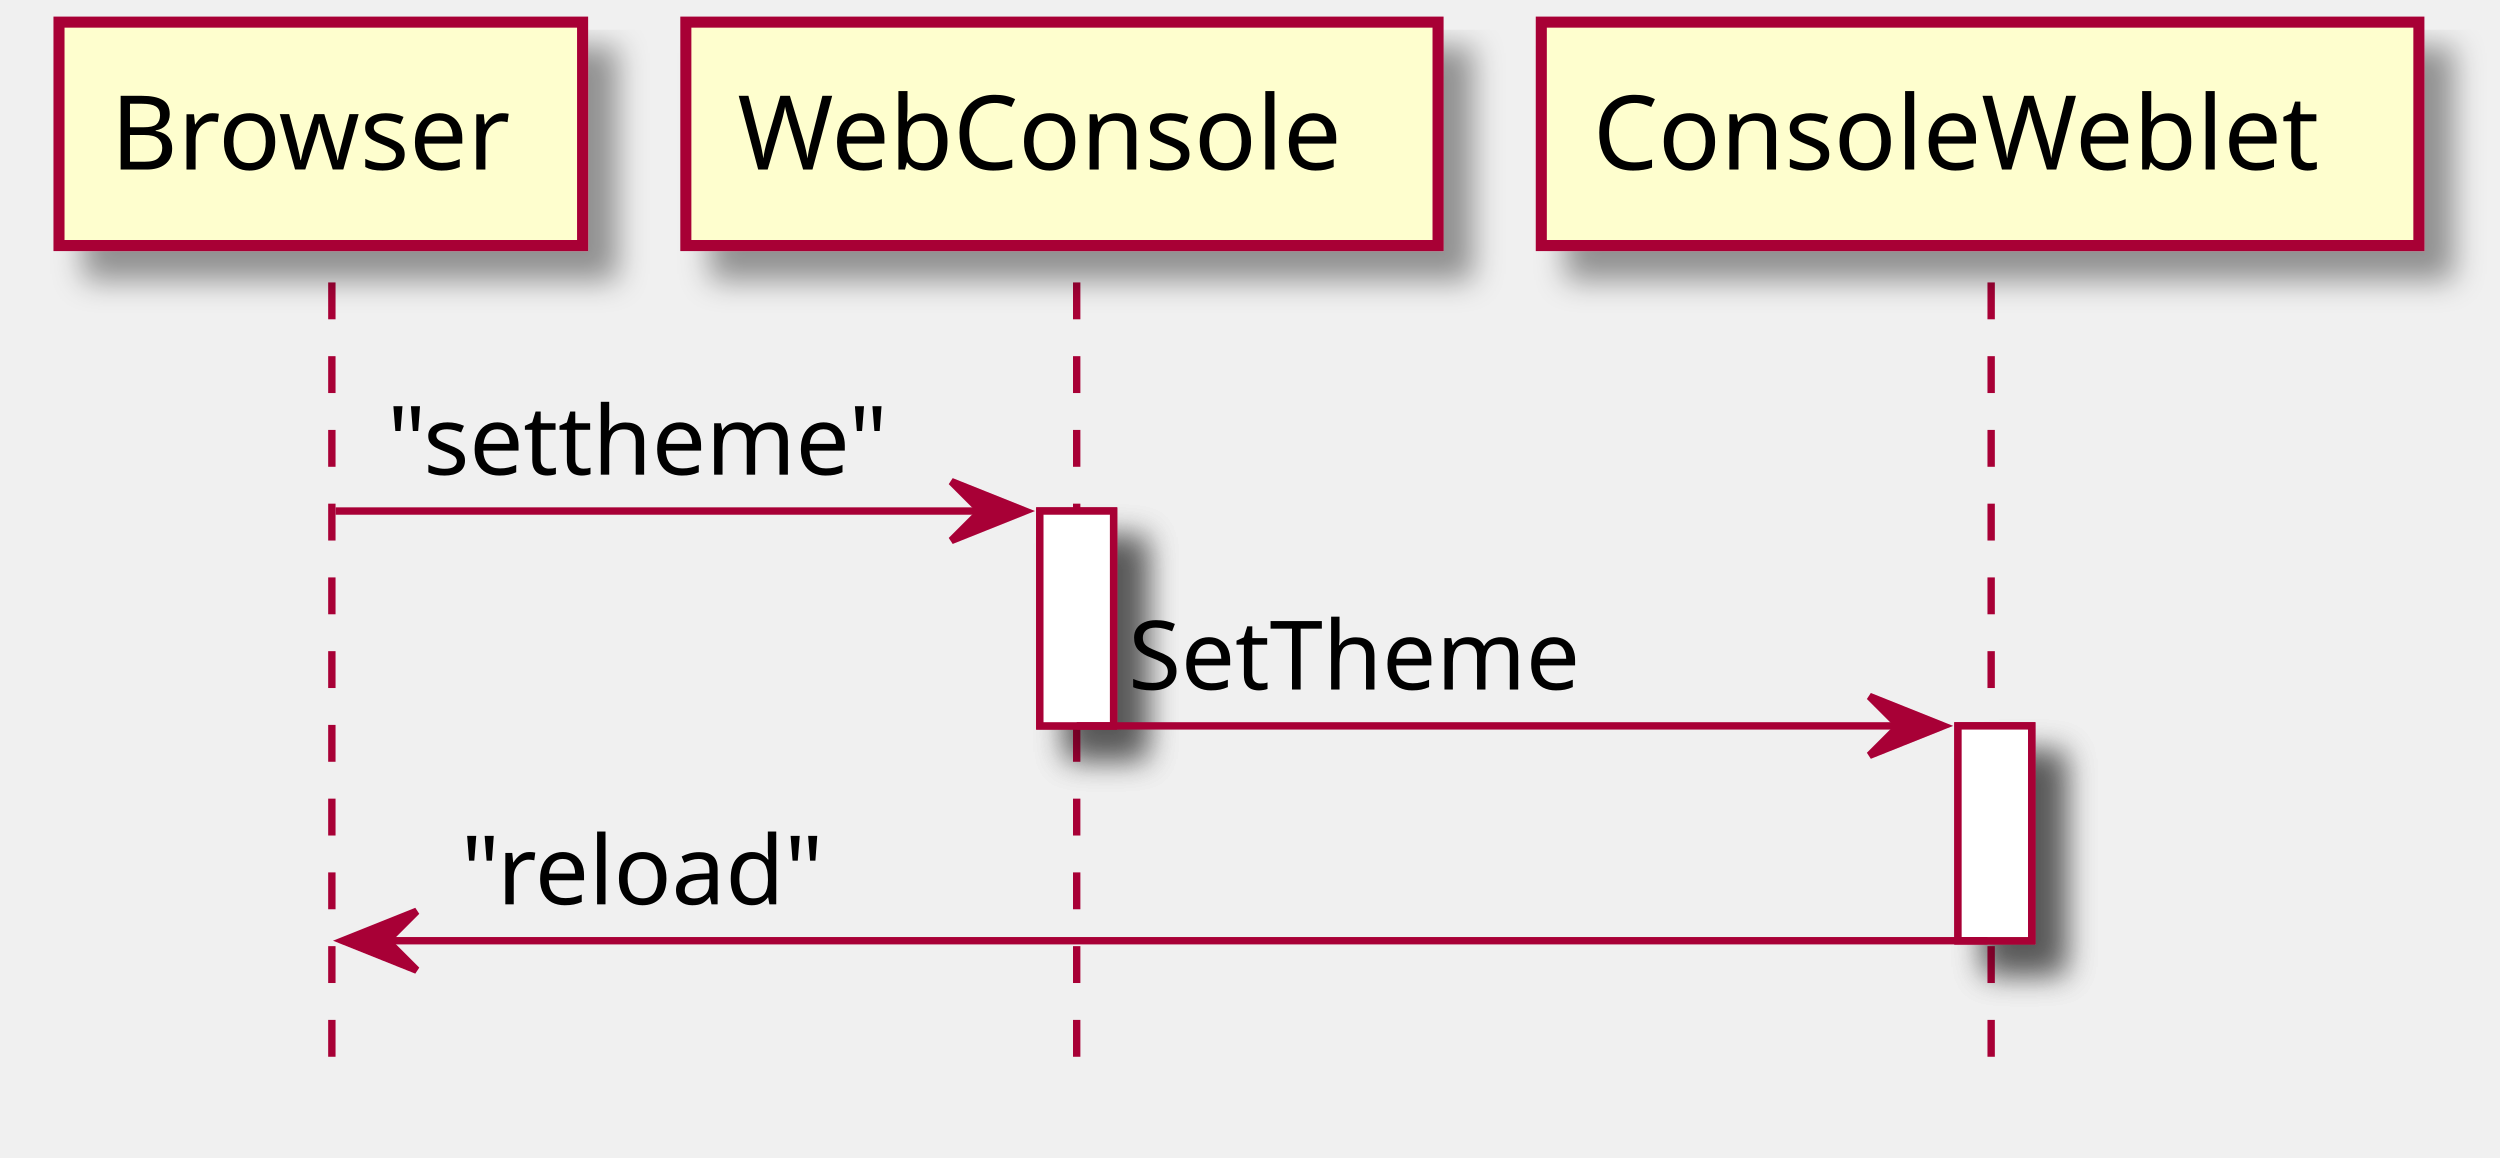
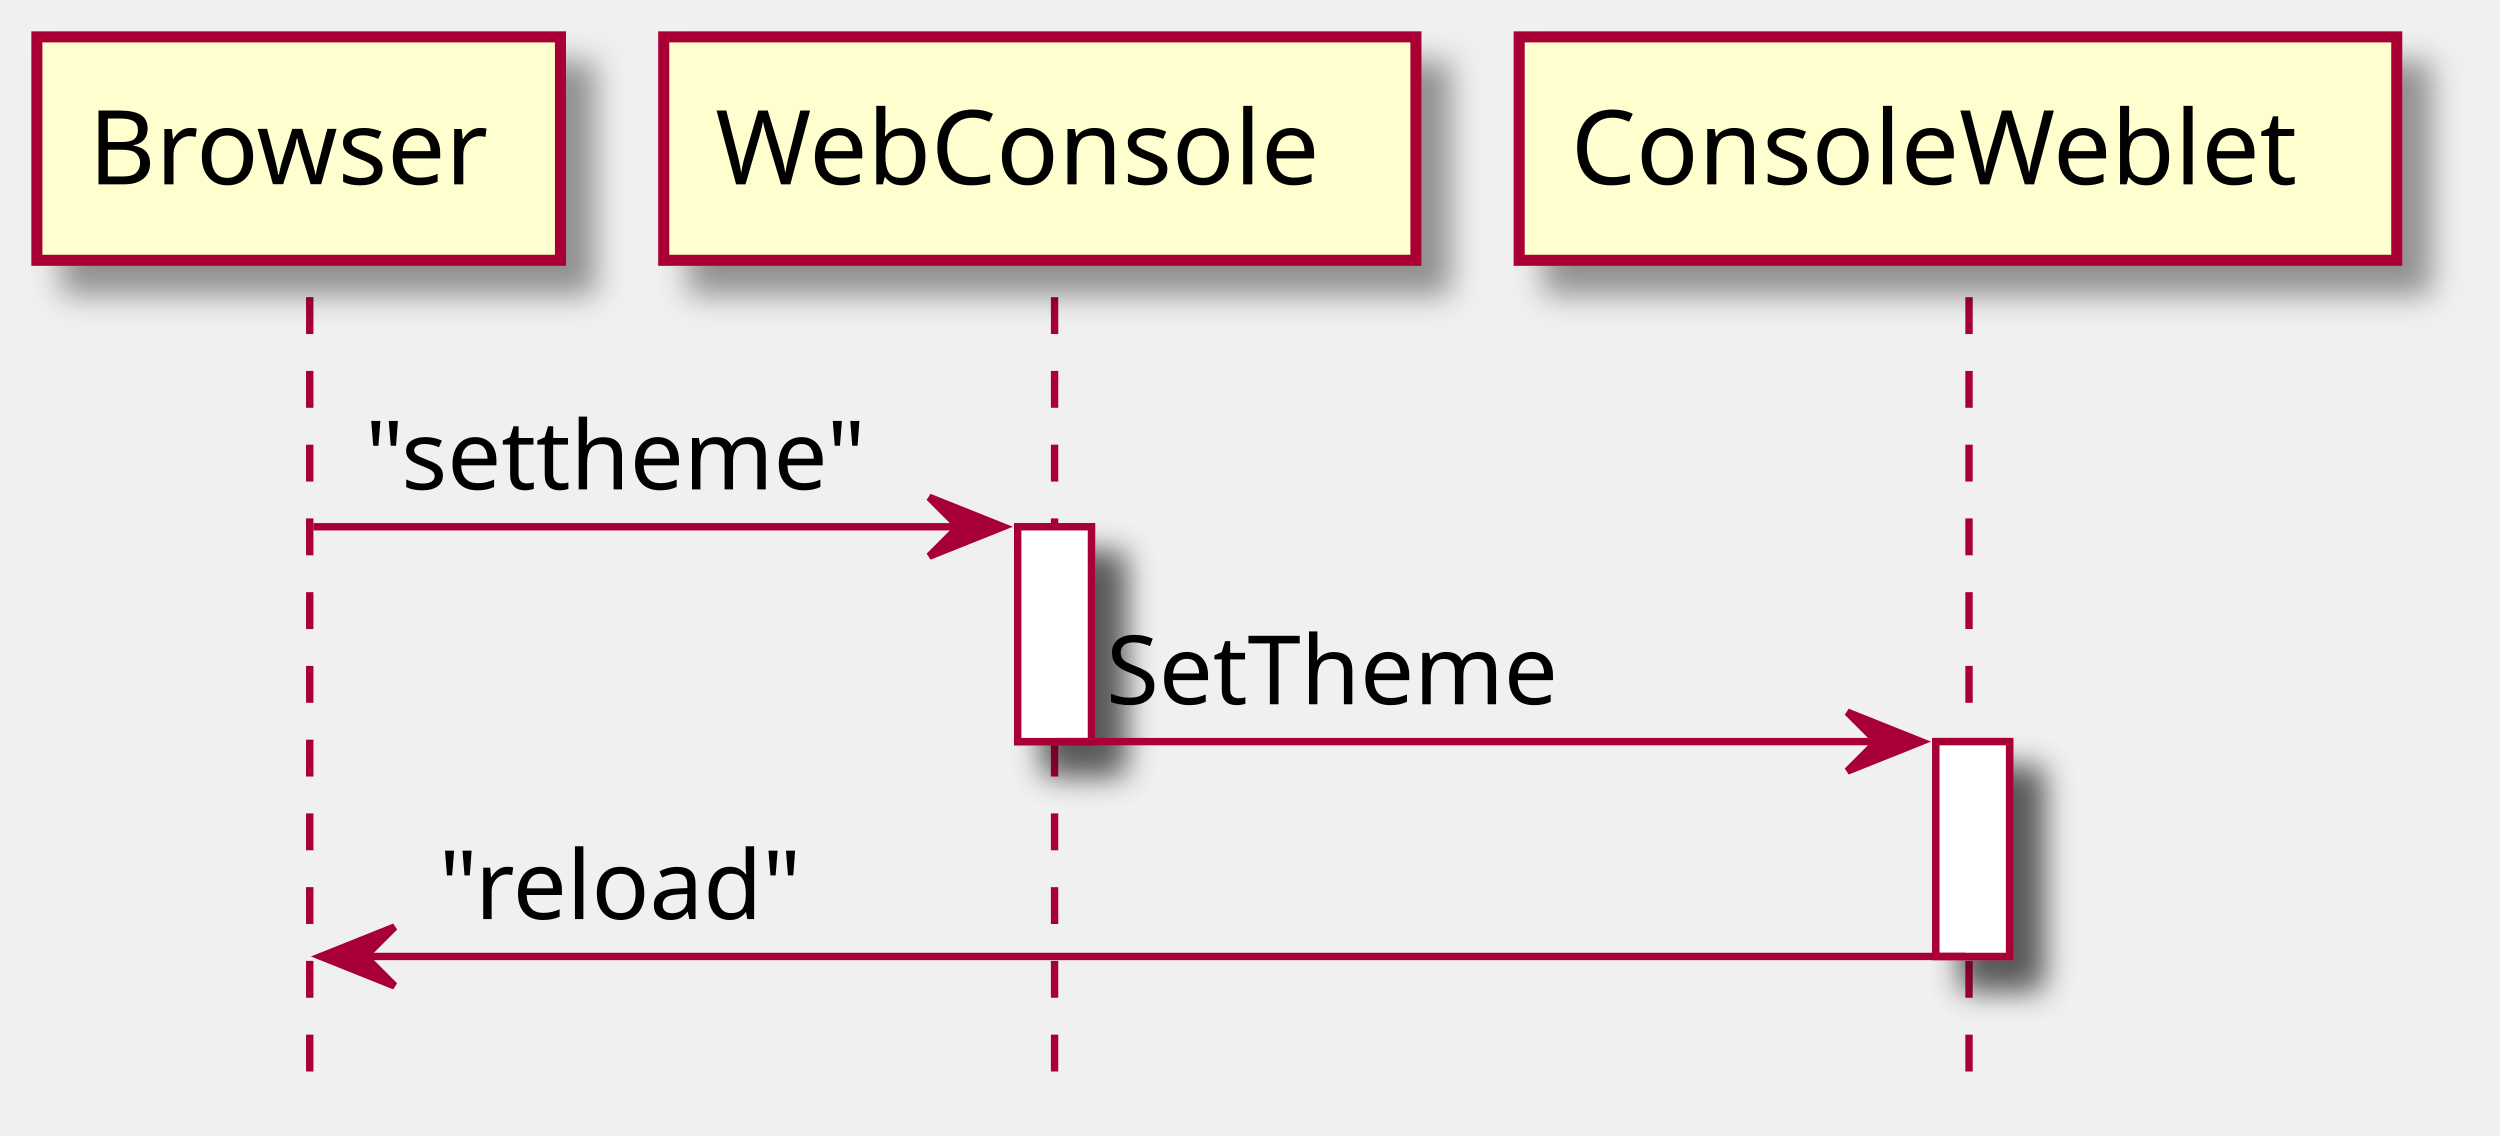
- <svg xmlns="http://www.w3.org/2000/svg" contentScriptType="application/ecmascript" contentStyleType="text/css" height="157px" preserveAspectRatio="none" style="width:339px;height:157px;" version="1.1" viewBox="0 0 339 157" width="339px" zoomAndPan="magnify">
+ <svg xmlns="http://www.w3.org/2000/svg" contentScriptType="application/ecmascript" contentStyleType="text/css" height="154px" preserveAspectRatio="none" style="width:339px;height:154px;background:#FFFFFF;" version="1.1" viewBox="0 0 339 154" width="339px" zoomAndPan="magnify">
  <defs>
    <filter height="300%" id="fv7z91kee8sme" width="300%" x="-1" y="-1">
      <feGaussianBlur result="blurOut" stdDeviation="2.0" />
      <feColorMatrix in="blurOut" result="blurOut2" type="matrix" values="0 0 0 0 0 0 0 0 0 0 0 0 0 0 0 0 0 0 .4 0" />
      <feOffset dx="4.0" dy="4.0" in="blurOut2" result="blurOut3" />
      <feBlend in="SourceGraphic" in2="blurOut3" mode="normal" />
    </filter>
  </defs>
  <g>
-     <rect fill="#FFFFFF" filter="url(#fv7z91kee8sme)" height="29.133" style="stroke: #A80036; stroke-width: 1.0;" width="10" x="141" y="69.297" />
-     <rect fill="#FFFFFF" filter="url(#fv7z91kee8sme)" height="29.133" style="stroke: #A80036; stroke-width: 1.0;" width="10" x="265.5" y="98.43" />
-     <line style="stroke: #A80036; stroke-width: 1.0; stroke-dasharray: 5.0,5.0;" x1="45" x2="45" y1="38.297" y2="145.695" />
-     <line style="stroke: #A80036; stroke-width: 1.0; stroke-dasharray: 5.0,5.0;" x1="146" x2="146" y1="38.297" y2="145.695" />
-     <line style="stroke: #A80036; stroke-width: 1.0; stroke-dasharray: 5.0,5.0;" x1="270" x2="270" y1="38.297" y2="145.695" />
-     <rect fill="#FEFECE" filter="url(#fv7z91kee8sme)" height="30.297" style="stroke: #A80036; stroke-width: 1.5;" width="71" x="8" y="3" />
-     <text fill="#000000" font-family="sans-serif" font-size="14" lengthAdjust="spacingAndGlyphs" textLength="57" x="15" y="22.995">Browser</text>
-     <rect fill="#FEFECE" filter="url(#fv7z91kee8sme)" height="30.297" style="stroke: #A80036; stroke-width: 1.5;" width="102" x="93" y="3" />
-     <text fill="#000000" font-family="sans-serif" font-size="14" lengthAdjust="spacingAndGlyphs" textLength="88" x="100" y="22.995">WebConsole</text>
-     <rect fill="#FEFECE" filter="url(#fv7z91kee8sme)" height="30.297" style="stroke: #A80036; stroke-width: 1.5;" width="119" x="209" y="3" />
-     <text fill="#000000" font-family="sans-serif" font-size="14" lengthAdjust="spacingAndGlyphs" textLength="105" x="216" y="22.995">ConsoleWeblet</text>
-     <rect fill="#FFFFFF" filter="url(#fv7z91kee8sme)" height="29.133" style="stroke: #A80036; stroke-width: 1.0;" width="10" x="141" y="69.297" />
-     <rect fill="#FFFFFF" filter="url(#fv7z91kee8sme)" height="29.133" style="stroke: #A80036; stroke-width: 1.0;" width="10" x="265.5" y="98.43" />
-     <polygon fill="#A80036" points="129,65.297,139,69.297,129,73.297,133,69.297" style="stroke: #A80036; stroke-width: 1.0;" />
-     <line style="stroke: #A80036; stroke-width: 1.0;" x1="45.5" x2="135" y1="69.297" y2="69.297" />
-     <text fill="#000000" font-family="sans-serif" font-size="13" lengthAdjust="spacingAndGlyphs" textLength="72" x="52.5" y="64.364">"settheme"</text>
-     <polygon fill="#A80036" points="253.5,94.43,263.5,98.43,253.5,102.43,257.5,98.43" style="stroke: #A80036; stroke-width: 1.0;" />
-     <line style="stroke: #A80036; stroke-width: 1.0;" x1="146" x2="259.5" y1="98.43" y2="98.43" />
-     <text fill="#000000" font-family="sans-serif" font-size="13" lengthAdjust="spacingAndGlyphs" textLength="66" x="153" y="93.497">SetTheme</text>
-     <polygon fill="#A80036" points="56.5,123.562,46.5,127.562,56.5,131.562,52.5,127.562" style="stroke: #A80036; stroke-width: 1.0;" />
-     <line style="stroke: #A80036; stroke-width: 1.0;" x1="50.5" x2="269.5" y1="127.562" y2="127.562" />
-     <text fill="#000000" font-family="sans-serif" font-size="13" lengthAdjust="spacingAndGlyphs" textLength="50" x="62.5" y="122.629">"reload"</text>
+     <rect fill="#FFFFFF" filter="url(#fv7z91kee8sme)" height="29.133" style="stroke:#A80036;stroke-width:1.0;" width="10" x="138" y="71.43" />
+     <rect fill="#FFFFFF" filter="url(#fv7z91kee8sme)" height="29.133" style="stroke:#A80036;stroke-width:1.0;" width="10" x="262.5" y="100.562" />
+     <line style="stroke:#A80036;stroke-width:1.0;stroke-dasharray:5.0,5.0;" x1="42" x2="42" y1="40.297" y2="147.695" />
+     <line style="stroke:#A80036;stroke-width:1.0;stroke-dasharray:5.0,5.0;" x1="143" x2="143" y1="40.297" y2="147.695" />
+     <line style="stroke:#A80036;stroke-width:1.0;stroke-dasharray:5.0,5.0;" x1="267" x2="267" y1="40.297" y2="147.695" />
+     <rect fill="#FEFECE" filter="url(#fv7z91kee8sme)" height="30.297" style="stroke:#A80036;stroke-width:1.5;" width="71" x="5" y="5" />
+     <text fill="#000000" font-family="sans-serif" font-size="14" lengthAdjust="spacing" textLength="57" x="12" y="24.995">Browser</text>
+     <rect fill="#FEFECE" filter="url(#fv7z91kee8sme)" height="30.297" style="stroke:#A80036;stroke-width:1.5;" width="102" x="90" y="5" />
+     <text fill="#000000" font-family="sans-serif" font-size="14" lengthAdjust="spacing" textLength="88" x="97" y="24.995">WebConsole</text>
+     <rect fill="#FEFECE" filter="url(#fv7z91kee8sme)" height="30.297" style="stroke:#A80036;stroke-width:1.5;" width="119" x="206" y="5" />
+     <text fill="#000000" font-family="sans-serif" font-size="14" lengthAdjust="spacing" textLength="105" x="213" y="24.995">ConsoleWeblet</text>
+     <rect fill="#FFFFFF" filter="url(#fv7z91kee8sme)" height="29.133" style="stroke:#A80036;stroke-width:1.0;" width="10" x="138" y="71.43" />
+     <rect fill="#FFFFFF" filter="url(#fv7z91kee8sme)" height="29.133" style="stroke:#A80036;stroke-width:1.0;" width="10" x="262.5" y="100.562" />
+     <polygon fill="#A80036" points="126,67.43,136,71.43,126,75.43,130,71.43" style="stroke:#A80036;stroke-width:1.0;" />
+     <line style="stroke:#A80036;stroke-width:1.0;" x1="42.5" x2="132" y1="71.43" y2="71.43" />
+     <text fill="#000000" font-family="sans-serif" font-size="13" lengthAdjust="spacing" textLength="72" x="49.5" y="66.364">"settheme"</text>
+     <polygon fill="#A80036" points="250.5,96.562,260.5,100.562,250.5,104.562,254.5,100.562" style="stroke:#A80036;stroke-width:1.0;" />
+     <line style="stroke:#A80036;stroke-width:1.0;" x1="143" x2="256.5" y1="100.562" y2="100.562" />
+     <text fill="#000000" font-family="sans-serif" font-size="13" lengthAdjust="spacing" textLength="66" x="150" y="95.497">SetTheme</text>
+     <polygon fill="#A80036" points="53.5,125.695,43.5,129.695,53.5,133.695,49.5,129.695" style="stroke:#A80036;stroke-width:1.0;" />
+     <line style="stroke:#A80036;stroke-width:1.0;" x1="47.5" x2="266.5" y1="129.695" y2="129.695" />
+     <text fill="#000000" font-family="sans-serif" font-size="13" lengthAdjust="spacing" textLength="50" x="59.5" y="124.629">"reload"</text>
  </g>
</svg>
